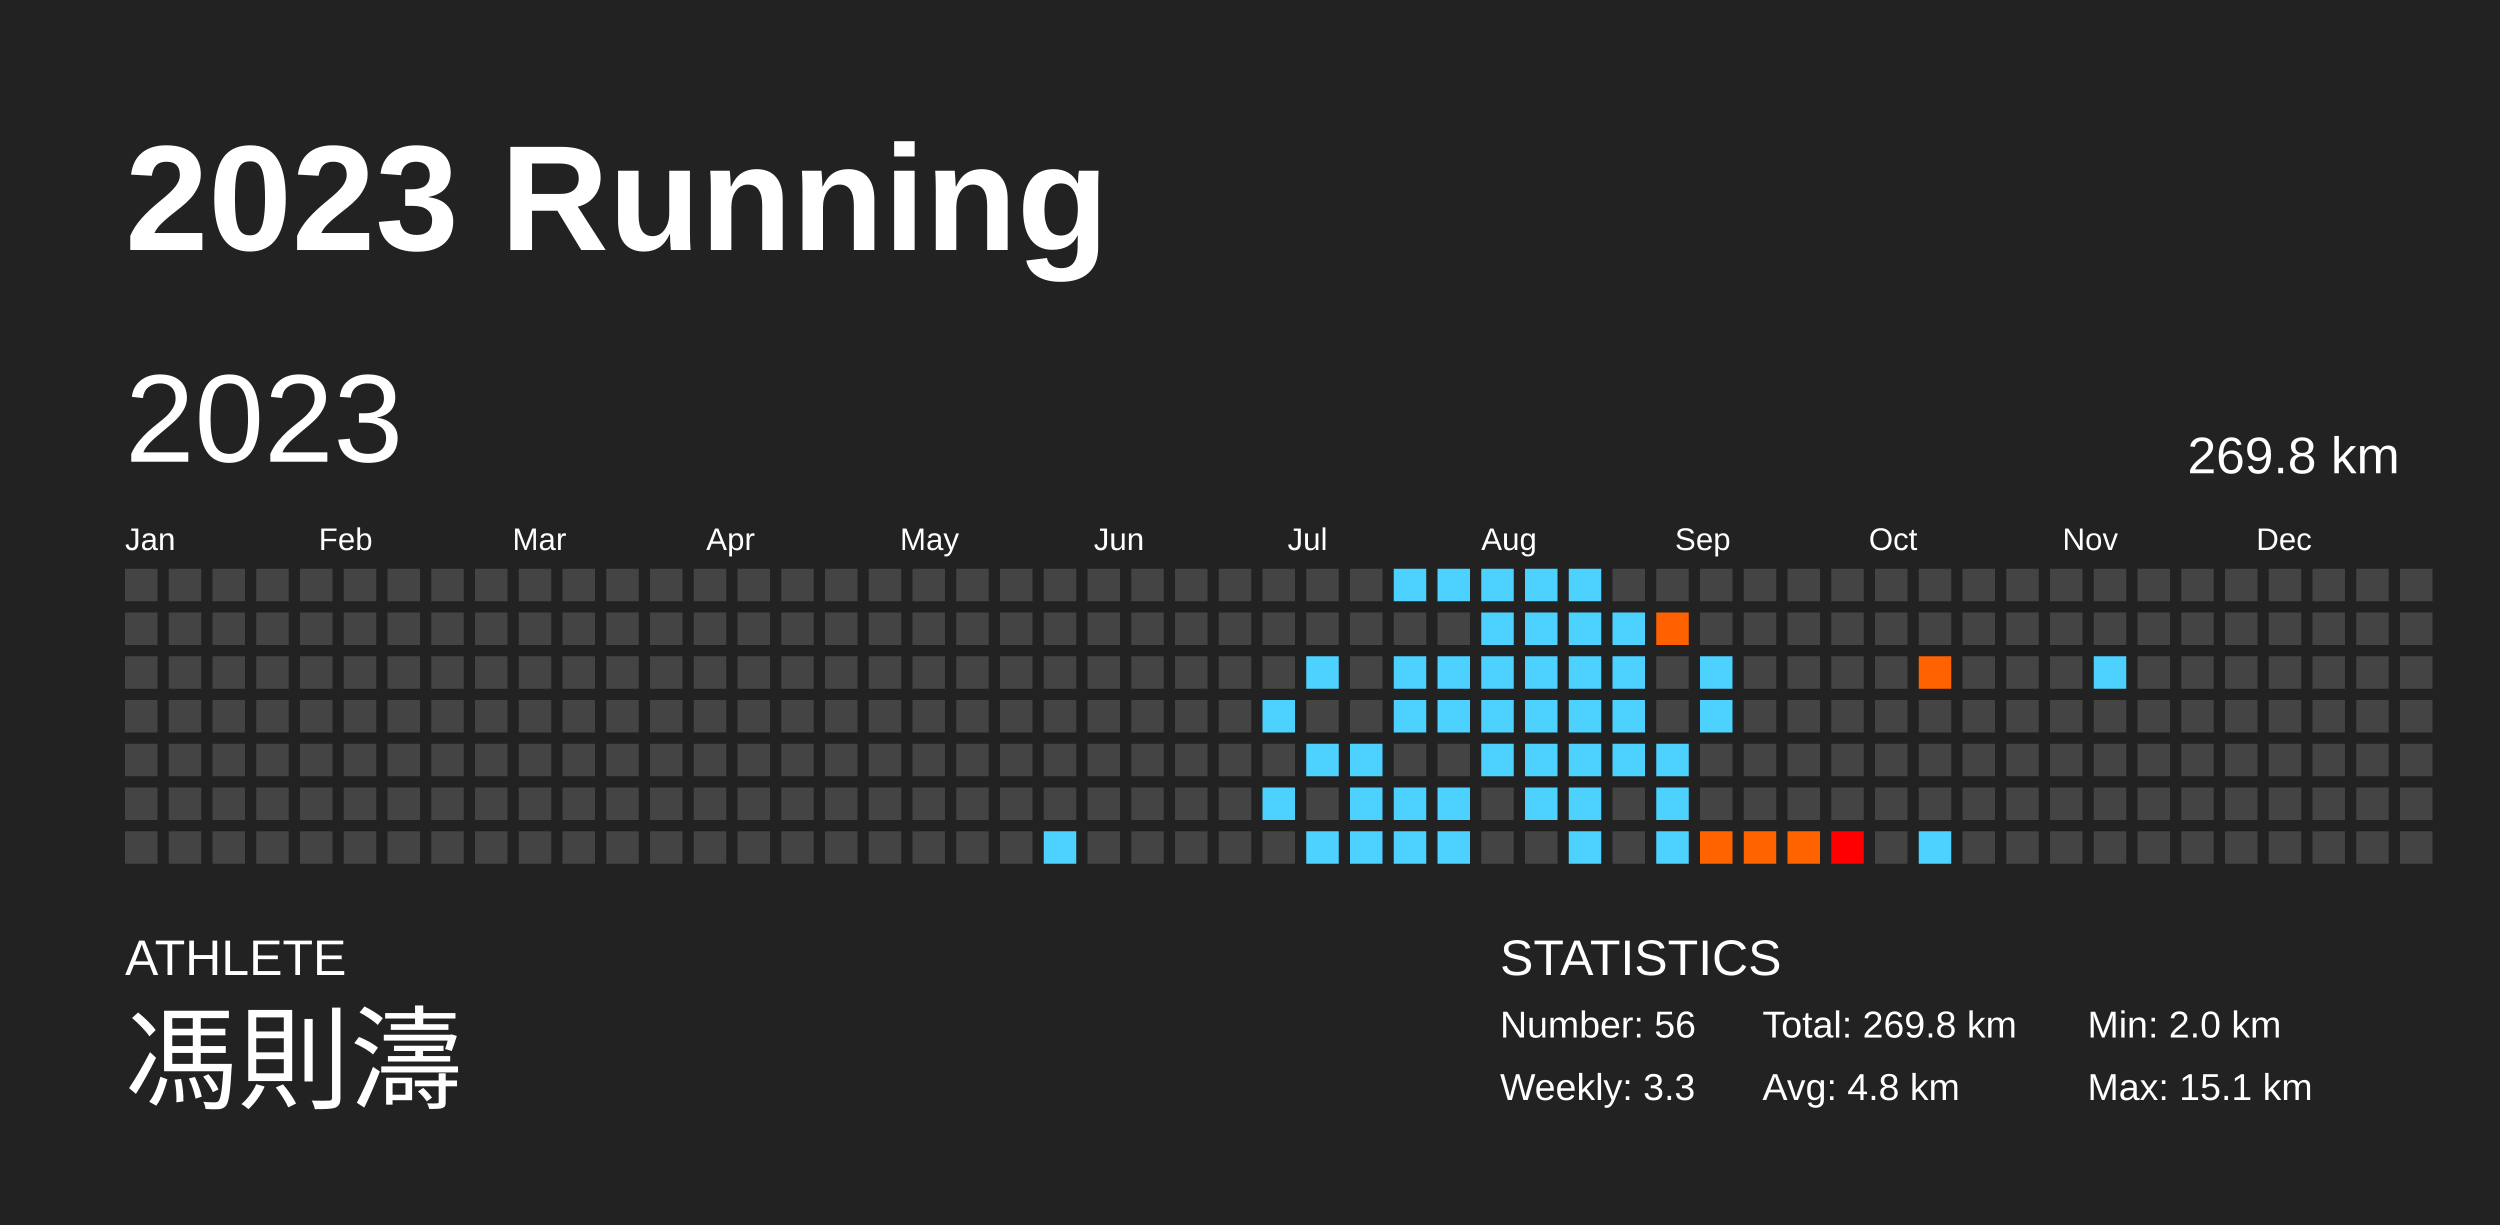
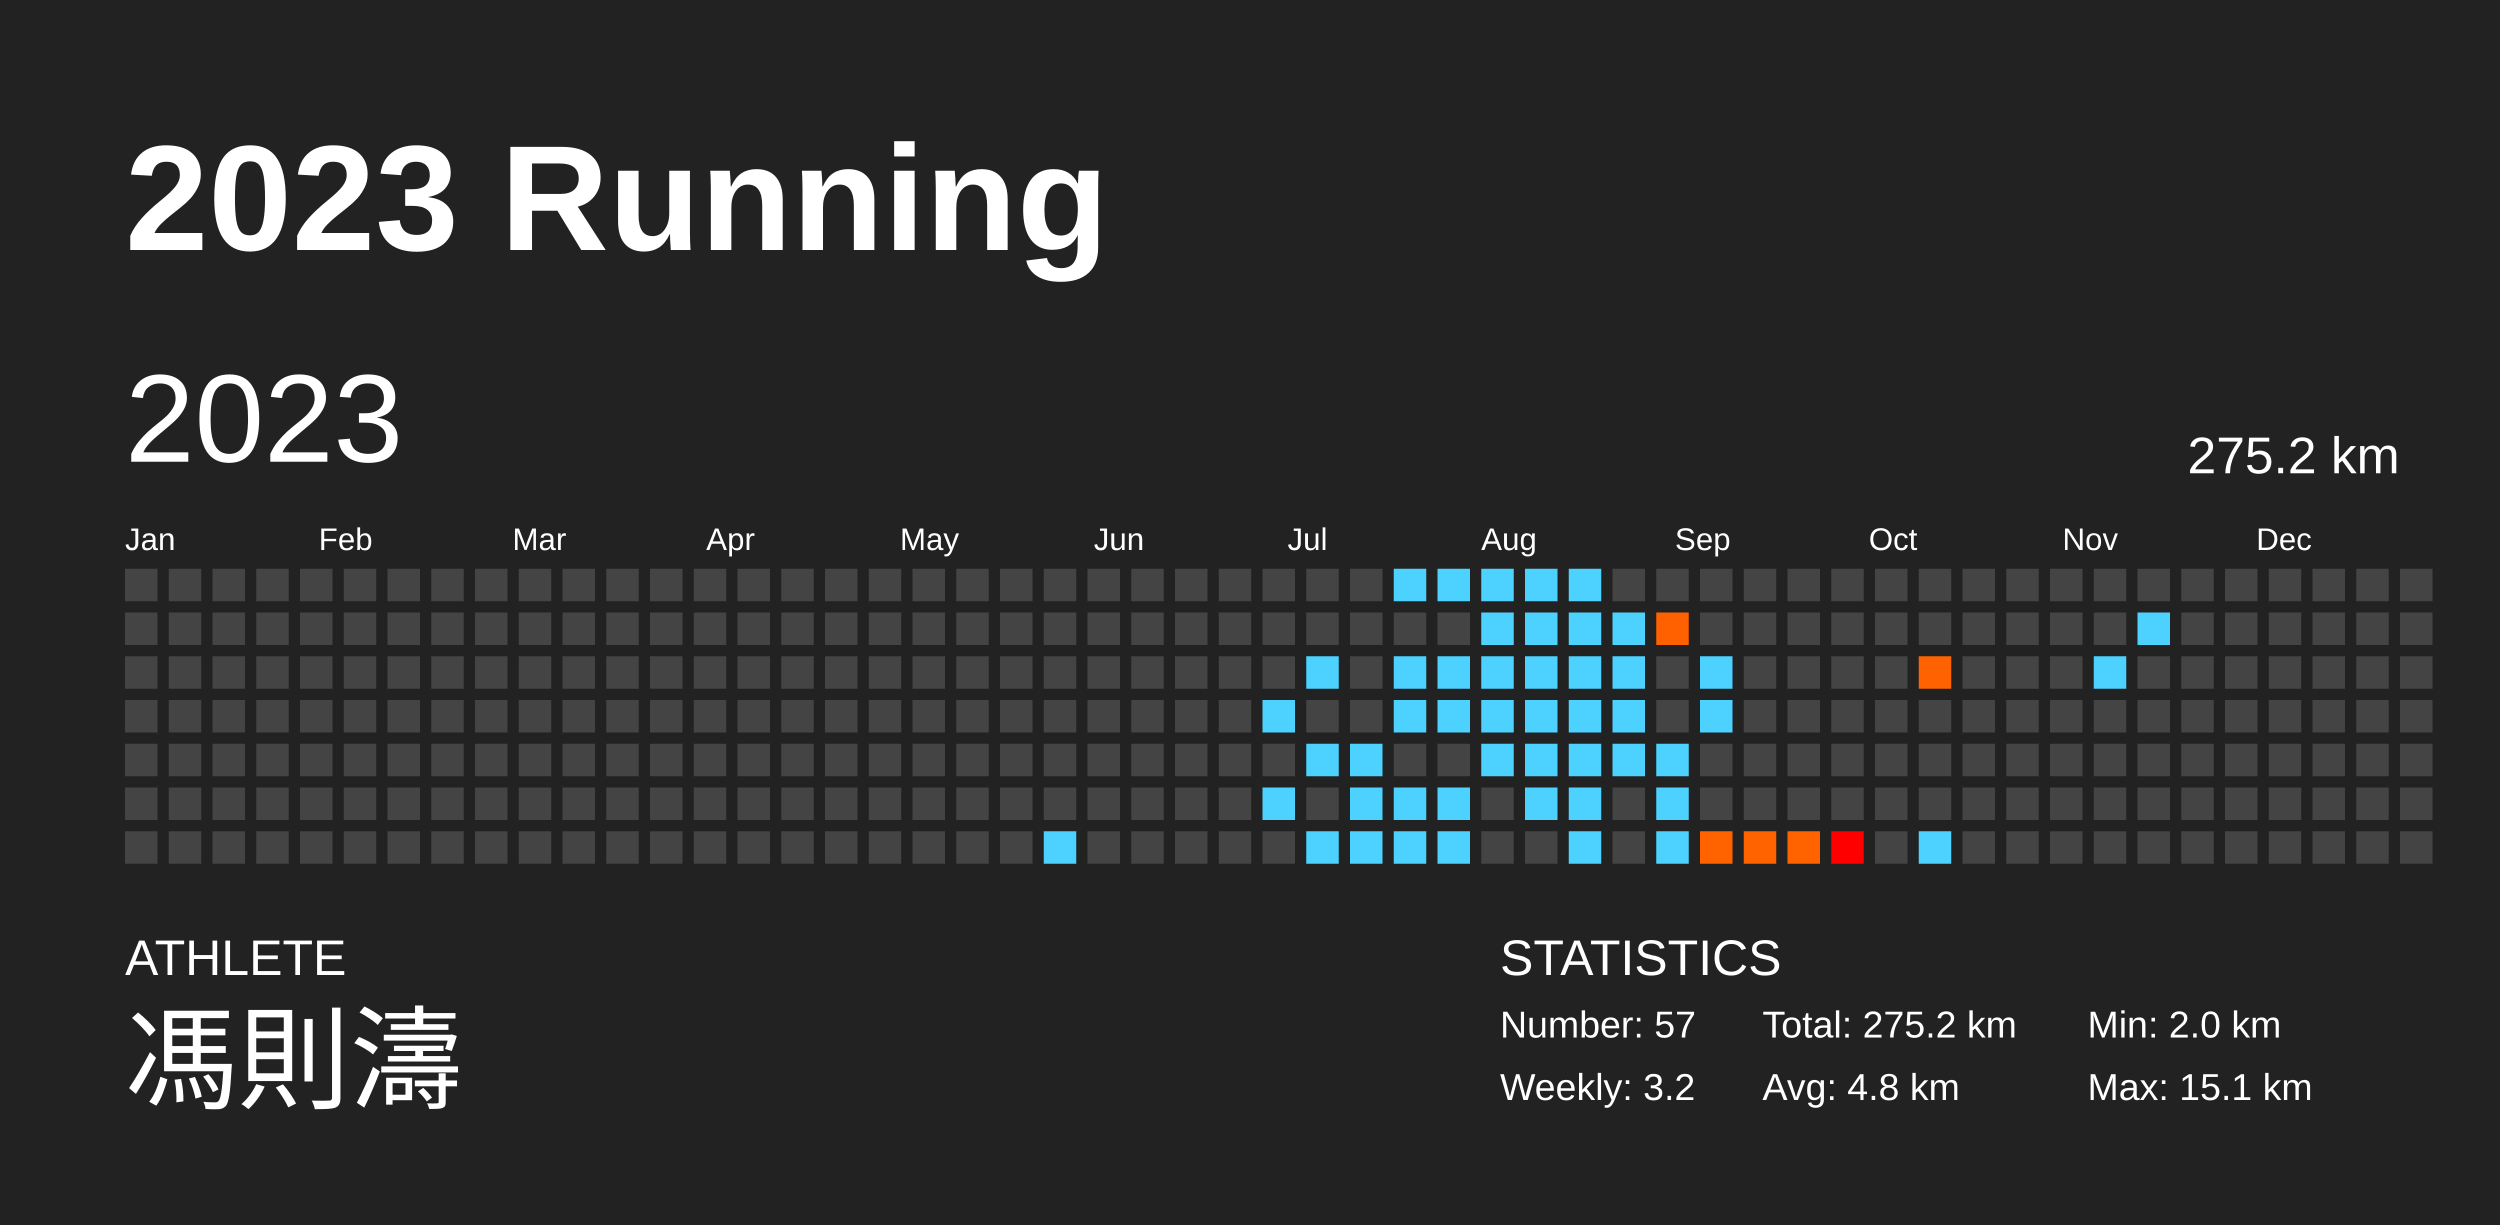
<svg xmlns="http://www.w3.org/2000/svg" baseProfile="full" height="98mm" version="1.1" viewBox="0,0,200,98" width="200mm">
  <defs />
  <rect fill="#222222" height="98" width="200" x="0" y="0" />
  <text fill="#FFFFFF" style="font-size:12px; font-family:Arial; font-weight:bold;" x="10" y="20">2023 Running</text>
  <text fill="#FFFFFF" style="font-size:4px; font-family:Arial" x="10" y="78">ATHLETE</text>
  <text fill="#FFFFFF" style="font-size:9px; font-family:Arial" x="10" y="88">馮則濤</text>
  <text fill="#FFFFFF" style="font-size:4px; font-family:Arial" x="120" y="78">STATISTICS</text>
-   <text fill="#FFFFFF" style="font-size:3px; font-family:Arial" x="120" y="83">Number: 56</text>
-   <text fill="#FFFFFF" style="font-size:3px; font-family:Arial" x="120" y="88">Weekly: 3.3</text>
-   <text fill="#FFFFFF" style="font-size:3px; font-family:Arial" x="141" y="83">Total: 269.8 km</text>
+   <text fill="#FFFFFF" style="font-size:3px; font-family:Arial" x="120" y="83">Number: 57</text>
+   <text fill="#FFFFFF" style="font-size:3px; font-family:Arial" x="120" y="88">Weekly: 3.2</text>
+   <text fill="#FFFFFF" style="font-size:3px; font-family:Arial" x="141" y="83">Total: 275.2 km</text>
  <text fill="#FFFFFF" style="font-size:3px; font-family:Arial" x="141" y="88">Avg: 4.8 km</text>
  <text fill="#FFFFFF" style="font-size:3px; font-family:Arial" x="167" y="83">Min: 2.0 km</text>
  <text fill="#FFFFFF" style="font-size:3px; font-family:Arial" x="167" y="88">Max: 15.1 km</text>
  <text dominant-baseline="hanging" fill="#FFFFFF" style="font-size:10.0px; font-family:Arial;" x="10" y="30">2023</text>
-   <text dominant-baseline="hanging" fill="#FFFFFF" style="font-size:4.125px; font-family:Arial;" x="175" y="35">269.8 km</text>
+   <text dominant-baseline="hanging" fill="#FFFFFF" style="font-size:4.125px; font-family:Arial;" x="175" y="35">275.2 km</text>
  <text fill="#FFFFFF" style="font-size:2.5px; font-family:Arial" x="10.0" y="44">Jan</text>
  <text fill="#FFFFFF" style="font-size:2.5px; font-family:Arial" x="25.5" y="44">Feb</text>
  <text fill="#FFFFFF" style="font-size:2.5px; font-family:Arial" x="41.0" y="44">Mar</text>
  <text fill="#FFFFFF" style="font-size:2.5px; font-family:Arial" x="56.5" y="44">Apr</text>
  <text fill="#FFFFFF" style="font-size:2.5px; font-family:Arial" x="72.0" y="44">May</text>
  <text fill="#FFFFFF" style="font-size:2.5px; font-family:Arial" x="87.5" y="44">Jun</text>
  <text fill="#FFFFFF" style="font-size:2.5px; font-family:Arial" x="103.0" y="44">Jul</text>
  <text fill="#FFFFFF" style="font-size:2.5px; font-family:Arial" x="118.5" y="44">Aug</text>
  <text fill="#FFFFFF" style="font-size:2.5px; font-family:Arial" x="134.0" y="44">Sep</text>
  <text fill="#FFFFFF" style="font-size:2.5px; font-family:Arial" x="149.5" y="44">Oct</text>
  <text fill="#FFFFFF" style="font-size:2.5px; font-family:Arial" x="165.0" y="44">Nov</text>
  <text fill="#FFFFFF" style="font-size:2.5px; font-family:Arial" x="180.5" y="44">Dec</text>
  <rect fill="#444444" height="2.6" width="2.6" x="10.0" y="45.5" />
  <rect fill="#444444" height="2.6" width="2.6" x="10.0" y="49.0" />
  <rect fill="#444444" height="2.6" width="2.6" x="10.0" y="52.5" />
  <rect fill="#444444" height="2.6" width="2.6" x="10.0" y="56.0" />
  <rect fill="#444444" height="2.6" width="2.6" x="10.0" y="59.5" />
  <rect fill="#444444" height="2.6" width="2.6" x="10.0" y="63.0" />
  <rect fill="#444444" height="2.6" width="2.6" x="10.0" y="66.5" />
  <rect fill="#444444" height="2.6" width="2.6" x="13.5" y="45.5" />
  <rect fill="#444444" height="2.6" width="2.6" x="13.5" y="49.0" />
  <rect fill="#444444" height="2.6" width="2.6" x="13.5" y="52.5" />
  <rect fill="#444444" height="2.6" width="2.6" x="13.5" y="56.0" />
  <rect fill="#444444" height="2.6" width="2.6" x="13.5" y="59.5" />
  <rect fill="#444444" height="2.6" width="2.6" x="13.5" y="63.0" />
  <rect fill="#444444" height="2.6" width="2.6" x="13.5" y="66.5" />
  <rect fill="#444444" height="2.6" width="2.6" x="17.0" y="45.5" />
  <rect fill="#444444" height="2.6" width="2.6" x="17.0" y="49.0" />
  <rect fill="#444444" height="2.6" width="2.6" x="17.0" y="52.5" />
  <rect fill="#444444" height="2.6" width="2.6" x="17.0" y="56.0" />
  <rect fill="#444444" height="2.6" width="2.6" x="17.0" y="59.5" />
  <rect fill="#444444" height="2.6" width="2.6" x="17.0" y="63.0" />
  <rect fill="#444444" height="2.6" width="2.6" x="17.0" y="66.5" />
  <rect fill="#444444" height="2.6" width="2.6" x="20.5" y="45.5" />
  <rect fill="#444444" height="2.6" width="2.6" x="20.5" y="49.0" />
  <rect fill="#444444" height="2.6" width="2.6" x="20.5" y="52.5" />
  <rect fill="#444444" height="2.6" width="2.6" x="20.5" y="56.0" />
  <rect fill="#444444" height="2.6" width="2.6" x="20.5" y="59.5" />
  <rect fill="#444444" height="2.6" width="2.6" x="20.5" y="63.0" />
  <rect fill="#444444" height="2.6" width="2.6" x="20.5" y="66.5" />
  <rect fill="#444444" height="2.6" width="2.6" x="24.0" y="45.5" />
  <rect fill="#444444" height="2.6" width="2.6" x="24.0" y="49.0" />
  <rect fill="#444444" height="2.6" width="2.6" x="24.0" y="52.5" />
  <rect fill="#444444" height="2.6" width="2.6" x="24.0" y="56.0" />
  <rect fill="#444444" height="2.6" width="2.6" x="24.0" y="59.5" />
  <rect fill="#444444" height="2.6" width="2.6" x="24.0" y="63.0" />
  <rect fill="#444444" height="2.6" width="2.6" x="24.0" y="66.5" />
  <rect fill="#444444" height="2.6" width="2.6" x="27.5" y="45.5" />
  <rect fill="#444444" height="2.6" width="2.6" x="27.5" y="49.0" />
  <rect fill="#444444" height="2.6" width="2.6" x="27.5" y="52.5" />
  <rect fill="#444444" height="2.6" width="2.6" x="27.5" y="56.0" />
  <rect fill="#444444" height="2.6" width="2.6" x="27.5" y="59.5" />
  <rect fill="#444444" height="2.6" width="2.6" x="27.5" y="63.0" />
  <rect fill="#444444" height="2.6" width="2.6" x="27.5" y="66.5" />
  <rect fill="#444444" height="2.6" width="2.6" x="31.0" y="45.5" />
  <rect fill="#444444" height="2.6" width="2.6" x="31.0" y="49.0" />
  <rect fill="#444444" height="2.6" width="2.6" x="31.0" y="52.5" />
  <rect fill="#444444" height="2.6" width="2.6" x="31.0" y="56.0" />
  <rect fill="#444444" height="2.6" width="2.6" x="31.0" y="59.5" />
  <rect fill="#444444" height="2.6" width="2.6" x="31.0" y="63.0" />
  <rect fill="#444444" height="2.6" width="2.6" x="31.0" y="66.5" />
  <rect fill="#444444" height="2.6" width="2.6" x="34.5" y="45.5" />
  <rect fill="#444444" height="2.6" width="2.6" x="34.5" y="49.0" />
  <rect fill="#444444" height="2.6" width="2.6" x="34.5" y="52.5" />
  <rect fill="#444444" height="2.6" width="2.6" x="34.5" y="56.0" />
  <rect fill="#444444" height="2.6" width="2.6" x="34.5" y="59.5" />
  <rect fill="#444444" height="2.6" width="2.6" x="34.5" y="63.0" />
  <rect fill="#444444" height="2.6" width="2.6" x="34.5" y="66.5" />
  <rect fill="#444444" height="2.6" width="2.6" x="38.0" y="45.5" />
  <rect fill="#444444" height="2.6" width="2.6" x="38.0" y="49.0" />
  <rect fill="#444444" height="2.6" width="2.6" x="38.0" y="52.5" />
  <rect fill="#444444" height="2.6" width="2.6" x="38.0" y="56.0" />
  <rect fill="#444444" height="2.6" width="2.6" x="38.0" y="59.5" />
  <rect fill="#444444" height="2.6" width="2.6" x="38.0" y="63.0" />
  <rect fill="#444444" height="2.6" width="2.6" x="38.0" y="66.5" />
  <rect fill="#444444" height="2.6" width="2.6" x="41.5" y="45.5" />
  <rect fill="#444444" height="2.6" width="2.6" x="41.5" y="49.0" />
  <rect fill="#444444" height="2.6" width="2.6" x="41.5" y="52.5" />
  <rect fill="#444444" height="2.6" width="2.6" x="41.5" y="56.0" />
  <rect fill="#444444" height="2.6" width="2.6" x="41.5" y="59.5" />
  <rect fill="#444444" height="2.6" width="2.6" x="41.5" y="63.0" />
  <rect fill="#444444" height="2.6" width="2.6" x="41.5" y="66.5" />
  <rect fill="#444444" height="2.6" width="2.6" x="45.0" y="45.5" />
  <rect fill="#444444" height="2.6" width="2.6" x="45.0" y="49.0" />
  <rect fill="#444444" height="2.6" width="2.6" x="45.0" y="52.5" />
  <rect fill="#444444" height="2.6" width="2.6" x="45.0" y="56.0" />
  <rect fill="#444444" height="2.6" width="2.6" x="45.0" y="59.5" />
  <rect fill="#444444" height="2.6" width="2.6" x="45.0" y="63.0" />
  <rect fill="#444444" height="2.6" width="2.6" x="45.0" y="66.5" />
  <rect fill="#444444" height="2.6" width="2.6" x="48.5" y="45.5" />
  <rect fill="#444444" height="2.6" width="2.6" x="48.5" y="49.0" />
  <rect fill="#444444" height="2.6" width="2.6" x="48.5" y="52.5" />
  <rect fill="#444444" height="2.6" width="2.6" x="48.5" y="56.0" />
  <rect fill="#444444" height="2.6" width="2.6" x="48.5" y="59.5" />
  <rect fill="#444444" height="2.6" width="2.6" x="48.5" y="63.0" />
  <rect fill="#444444" height="2.6" width="2.6" x="48.5" y="66.5" />
  <rect fill="#444444" height="2.6" width="2.6" x="52.0" y="45.5" />
  <rect fill="#444444" height="2.6" width="2.6" x="52.0" y="49.0" />
  <rect fill="#444444" height="2.6" width="2.6" x="52.0" y="52.5" />
  <rect fill="#444444" height="2.6" width="2.6" x="52.0" y="56.0" />
  <rect fill="#444444" height="2.6" width="2.6" x="52.0" y="59.5" />
  <rect fill="#444444" height="2.6" width="2.6" x="52.0" y="63.0" />
  <rect fill="#444444" height="2.6" width="2.6" x="52.0" y="66.5" />
  <rect fill="#444444" height="2.6" width="2.6" x="55.5" y="45.5" />
  <rect fill="#444444" height="2.6" width="2.6" x="55.5" y="49.0" />
  <rect fill="#444444" height="2.6" width="2.6" x="55.5" y="52.5" />
  <rect fill="#444444" height="2.6" width="2.6" x="55.5" y="56.0" />
  <rect fill="#444444" height="2.6" width="2.6" x="55.5" y="59.5" />
  <rect fill="#444444" height="2.6" width="2.6" x="55.5" y="63.0" />
  <rect fill="#444444" height="2.6" width="2.6" x="55.5" y="66.5" />
  <rect fill="#444444" height="2.6" width="2.6" x="59.0" y="45.5" />
  <rect fill="#444444" height="2.6" width="2.6" x="59.0" y="49.0" />
  <rect fill="#444444" height="2.6" width="2.6" x="59.0" y="52.5" />
  <rect fill="#444444" height="2.6" width="2.6" x="59.0" y="56.0" />
  <rect fill="#444444" height="2.6" width="2.6" x="59.0" y="59.5" />
  <rect fill="#444444" height="2.6" width="2.6" x="59.0" y="63.0" />
  <rect fill="#444444" height="2.6" width="2.6" x="59.0" y="66.5" />
  <rect fill="#444444" height="2.6" width="2.6" x="62.5" y="45.5" />
  <rect fill="#444444" height="2.6" width="2.6" x="62.5" y="49.0" />
  <rect fill="#444444" height="2.6" width="2.6" x="62.5" y="52.5" />
  <rect fill="#444444" height="2.6" width="2.6" x="62.5" y="56.0" />
  <rect fill="#444444" height="2.6" width="2.6" x="62.5" y="59.5" />
  <rect fill="#444444" height="2.6" width="2.6" x="62.5" y="63.0" />
  <rect fill="#444444" height="2.6" width="2.6" x="62.5" y="66.5" />
  <rect fill="#444444" height="2.6" width="2.6" x="66.0" y="45.5" />
  <rect fill="#444444" height="2.6" width="2.6" x="66.0" y="49.0" />
  <rect fill="#444444" height="2.6" width="2.6" x="66.0" y="52.5" />
  <rect fill="#444444" height="2.6" width="2.6" x="66.0" y="56.0" />
  <rect fill="#444444" height="2.6" width="2.6" x="66.0" y="59.5" />
  <rect fill="#444444" height="2.6" width="2.6" x="66.0" y="63.0" />
  <rect fill="#444444" height="2.6" width="2.6" x="66.0" y="66.5" />
  <rect fill="#444444" height="2.6" width="2.6" x="69.5" y="45.5" />
  <rect fill="#444444" height="2.6" width="2.6" x="69.5" y="49.0" />
  <rect fill="#444444" height="2.6" width="2.6" x="69.5" y="52.5" />
  <rect fill="#444444" height="2.6" width="2.6" x="69.5" y="56.0" />
  <rect fill="#444444" height="2.6" width="2.6" x="69.5" y="59.5" />
  <rect fill="#444444" height="2.6" width="2.6" x="69.5" y="63.0" />
  <rect fill="#444444" height="2.6" width="2.6" x="69.5" y="66.5" />
  <rect fill="#444444" height="2.6" width="2.6" x="73.0" y="45.5" />
  <rect fill="#444444" height="2.6" width="2.6" x="73.0" y="49.0" />
  <rect fill="#444444" height="2.6" width="2.6" x="73.0" y="52.5" />
  <rect fill="#444444" height="2.6" width="2.6" x="73.0" y="56.0" />
  <rect fill="#444444" height="2.6" width="2.6" x="73.0" y="59.5" />
  <rect fill="#444444" height="2.6" width="2.6" x="73.0" y="63.0" />
  <rect fill="#444444" height="2.6" width="2.6" x="73.0" y="66.5" />
  <rect fill="#444444" height="2.6" width="2.6" x="76.5" y="45.5" />
  <rect fill="#444444" height="2.6" width="2.6" x="76.5" y="49.0" />
  <rect fill="#444444" height="2.6" width="2.6" x="76.5" y="52.5" />
  <rect fill="#444444" height="2.6" width="2.6" x="76.5" y="56.0" />
  <rect fill="#444444" height="2.6" width="2.6" x="76.5" y="59.5" />
  <rect fill="#444444" height="2.6" width="2.6" x="76.5" y="63.0" />
  <rect fill="#444444" height="2.6" width="2.6" x="76.5" y="66.5" />
  <rect fill="#444444" height="2.6" width="2.6" x="80.0" y="45.5" />
  <rect fill="#444444" height="2.6" width="2.6" x="80.0" y="49.0" />
  <rect fill="#444444" height="2.6" width="2.6" x="80.0" y="52.5" />
  <rect fill="#444444" height="2.6" width="2.6" x="80.0" y="56.0" />
  <rect fill="#444444" height="2.6" width="2.6" x="80.0" y="59.5" />
  <rect fill="#444444" height="2.6" width="2.6" x="80.0" y="63.0" />
  <rect fill="#444444" height="2.6" width="2.6" x="80.0" y="66.5" />
  <rect fill="#444444" height="2.6" width="2.6" x="83.5" y="45.5" />
  <rect fill="#444444" height="2.6" width="2.6" x="83.5" y="49.0" />
  <rect fill="#444444" height="2.6" width="2.6" x="83.5" y="52.5" />
  <rect fill="#444444" height="2.6" width="2.6" x="83.5" y="56.0" />
  <rect fill="#444444" height="2.6" width="2.6" x="83.5" y="59.5" />
  <rect fill="#444444" height="2.6" width="2.6" x="83.5" y="63.0" />
  <rect fill="#4dd2ff" height="2.6" width="2.6" x="83.5" y="66.5" />
  <rect fill="#444444" height="2.6" width="2.6" x="87.0" y="45.5" />
  <rect fill="#444444" height="2.6" width="2.6" x="87.0" y="49.0" />
  <rect fill="#444444" height="2.6" width="2.6" x="87.0" y="52.5" />
  <rect fill="#444444" height="2.6" width="2.6" x="87.0" y="56.0" />
  <rect fill="#444444" height="2.6" width="2.6" x="87.0" y="59.5" />
  <rect fill="#444444" height="2.6" width="2.6" x="87.0" y="63.0" />
  <rect fill="#444444" height="2.6" width="2.6" x="87.0" y="66.5" />
  <rect fill="#444444" height="2.6" width="2.6" x="90.5" y="45.5" />
  <rect fill="#444444" height="2.6" width="2.6" x="90.5" y="49.0" />
  <rect fill="#444444" height="2.6" width="2.6" x="90.5" y="52.5" />
  <rect fill="#444444" height="2.6" width="2.6" x="90.5" y="56.0" />
  <rect fill="#444444" height="2.6" width="2.6" x="90.5" y="59.5" />
  <rect fill="#444444" height="2.6" width="2.6" x="90.5" y="63.0" />
  <rect fill="#444444" height="2.6" width="2.6" x="90.5" y="66.5" />
  <rect fill="#444444" height="2.6" width="2.6" x="94.0" y="45.5" />
  <rect fill="#444444" height="2.6" width="2.6" x="94.0" y="49.0" />
  <rect fill="#444444" height="2.6" width="2.6" x="94.0" y="52.5" />
  <rect fill="#444444" height="2.6" width="2.6" x="94.0" y="56.0" />
  <rect fill="#444444" height="2.6" width="2.6" x="94.0" y="59.5" />
  <rect fill="#444444" height="2.6" width="2.6" x="94.0" y="63.0" />
  <rect fill="#444444" height="2.6" width="2.6" x="94.0" y="66.5" />
  <rect fill="#444444" height="2.6" width="2.6" x="97.5" y="45.5" />
  <rect fill="#444444" height="2.6" width="2.6" x="97.5" y="49.0" />
  <rect fill="#444444" height="2.6" width="2.6" x="97.5" y="52.5" />
  <rect fill="#444444" height="2.6" width="2.6" x="97.5" y="56.0" />
  <rect fill="#444444" height="2.6" width="2.6" x="97.5" y="59.5" />
  <rect fill="#444444" height="2.6" width="2.6" x="97.5" y="63.0" />
  <rect fill="#444444" height="2.6" width="2.6" x="97.5" y="66.5" />
  <rect fill="#444444" height="2.6" width="2.6" x="101.0" y="45.5" />
  <rect fill="#444444" height="2.6" width="2.6" x="101.0" y="49.0" />
  <rect fill="#444444" height="2.6" width="2.6" x="101.0" y="52.5" />
  <rect fill="#4dd2ff" height="2.6" width="2.6" x="101.0" y="56.0" />
  <rect fill="#444444" height="2.6" width="2.6" x="101.0" y="59.5" />
  <rect fill="#4dd2ff" height="2.6" width="2.6" x="101.0" y="63.0" />
  <rect fill="#444444" height="2.6" width="2.6" x="101.0" y="66.5" />
  <rect fill="#444444" height="2.6" width="2.6" x="104.5" y="45.5" />
  <rect fill="#444444" height="2.6" width="2.6" x="104.5" y="49.0" />
  <rect fill="#4dd2ff" height="2.6" width="2.6" x="104.5" y="52.5" />
  <rect fill="#444444" height="2.6" width="2.6" x="104.5" y="56.0" />
  <rect fill="#4dd2ff" height="2.6" width="2.6" x="104.5" y="59.5" />
  <rect fill="#444444" height="2.6" width="2.6" x="104.5" y="63.0" />
  <rect fill="#4dd2ff" height="2.6" width="2.6" x="104.5" y="66.5" />
  <rect fill="#444444" height="2.6" width="2.6" x="108.0" y="45.5" />
  <rect fill="#444444" height="2.6" width="2.6" x="108.0" y="49.0" />
  <rect fill="#444444" height="2.6" width="2.6" x="108.0" y="52.5" />
  <rect fill="#444444" height="2.6" width="2.6" x="108.0" y="56.0" />
  <rect fill="#4dd2ff" height="2.6" width="2.6" x="108.0" y="59.5" />
  <rect fill="#4dd2ff" height="2.6" width="2.6" x="108.0" y="63.0" />
  <rect fill="#4dd2ff" height="2.6" width="2.6" x="108.0" y="66.5" />
  <rect fill="#4dd2ff" height="2.6" width="2.6" x="111.5" y="45.5" />
  <rect fill="#444444" height="2.6" width="2.6" x="111.5" y="49.0" />
  <rect fill="#4dd2ff" height="2.6" width="2.6" x="111.5" y="52.5" />
  <rect fill="#4dd2ff" height="2.6" width="2.6" x="111.5" y="56.0" />
  <rect fill="#444444" height="2.6" width="2.6" x="111.5" y="59.5" />
  <rect fill="#4dd2ff" height="2.6" width="2.6" x="111.5" y="63.0" />
  <rect fill="#4dd2ff" height="2.6" width="2.6" x="111.5" y="66.5" />
  <rect fill="#4dd2ff" height="2.6" width="2.6" x="115.0" y="45.5" />
  <rect fill="#444444" height="2.6" width="2.6" x="115.0" y="49.0" />
  <rect fill="#4dd2ff" height="2.6" width="2.6" x="115.0" y="52.5" />
  <rect fill="#4dd2ff" height="2.6" width="2.6" x="115.0" y="56.0" />
  <rect fill="#444444" height="2.6" width="2.6" x="115.0" y="59.5" />
  <rect fill="#4dd2ff" height="2.6" width="2.6" x="115.0" y="63.0" />
  <rect fill="#4dd2ff" height="2.6" width="2.6" x="115.0" y="66.5" />
  <rect fill="#4dd2ff" height="2.6" width="2.6" x="118.5" y="45.5" />
  <rect fill="#4dd2ff" height="2.6" width="2.6" x="118.5" y="49.0" />
  <rect fill="#4dd2ff" height="2.6" width="2.6" x="118.5" y="52.5" />
  <rect fill="#4dd2ff" height="2.6" width="2.6" x="118.5" y="56.0" />
  <rect fill="#4dd2ff" height="2.6" width="2.6" x="118.5" y="59.5" />
  <rect fill="#444444" height="2.6" width="2.6" x="118.5" y="63.0" />
  <rect fill="#444444" height="2.6" width="2.6" x="118.5" y="66.5" />
  <rect fill="#4dd2ff" height="2.6" width="2.6" x="122.0" y="45.5" />
  <rect fill="#4dd2ff" height="2.6" width="2.6" x="122.0" y="49.0" />
  <rect fill="#4dd2ff" height="2.6" width="2.6" x="122.0" y="52.5" />
  <rect fill="#4dd2ff" height="2.6" width="2.6" x="122.0" y="56.0" />
  <rect fill="#4dd2ff" height="2.6" width="2.6" x="122.0" y="59.5" />
  <rect fill="#4dd2ff" height="2.6" width="2.6" x="122.0" y="63.0" />
  <rect fill="#444444" height="2.6" width="2.6" x="122.0" y="66.5" />
  <rect fill="#4dd2ff" height="2.6" width="2.6" x="125.5" y="45.5" />
  <rect fill="#4dd2ff" height="2.6" width="2.6" x="125.5" y="49.0" />
  <rect fill="#4dd2ff" height="2.6" width="2.6" x="125.5" y="52.5" />
  <rect fill="#4dd2ff" height="2.6" width="2.6" x="125.5" y="56.0" />
  <rect fill="#4dd2ff" height="2.6" width="2.6" x="125.5" y="59.5" />
  <rect fill="#4dd2ff" height="2.6" width="2.6" x="125.5" y="63.0" />
  <rect fill="#4dd2ff" height="2.6" width="2.6" x="125.5" y="66.5" />
  <rect fill="#444444" height="2.6" width="2.6" x="129.0" y="45.5" />
  <rect fill="#4dd2ff" height="2.6" width="2.6" x="129.0" y="49.0" />
  <rect fill="#4dd2ff" height="2.6" width="2.6" x="129.0" y="52.5" />
  <rect fill="#4dd2ff" height="2.6" width="2.6" x="129.0" y="56.0" />
  <rect fill="#4dd2ff" height="2.6" width="2.6" x="129.0" y="59.5" />
  <rect fill="#444444" height="2.6" width="2.6" x="129.0" y="63.0" />
  <rect fill="#444444" height="2.6" width="2.6" x="129.0" y="66.5" />
  <rect fill="#444444" height="2.6" width="2.6" x="132.5" y="45.5" />
  <rect fill="#ff6100" height="2.6" width="2.6" x="132.5" y="49.0" />
  <rect fill="#444444" height="2.6" width="2.6" x="132.5" y="52.5" />
  <rect fill="#444444" height="2.6" width="2.6" x="132.5" y="56.0" />
  <rect fill="#4dd2ff" height="2.6" width="2.6" x="132.5" y="59.5" />
  <rect fill="#4dd2ff" height="2.6" width="2.6" x="132.5" y="63.0" />
  <rect fill="#4dd2ff" height="2.6" width="2.6" x="132.5" y="66.5" />
  <rect fill="#444444" height="2.6" width="2.6" x="136.0" y="45.5" />
  <rect fill="#444444" height="2.6" width="2.6" x="136.0" y="49.0" />
  <rect fill="#4dd2ff" height="2.6" width="2.6" x="136.0" y="52.5" />
  <rect fill="#4dd2ff" height="2.6" width="2.6" x="136.0" y="56.0" />
  <rect fill="#444444" height="2.6" width="2.6" x="136.0" y="59.5" />
  <rect fill="#444444" height="2.6" width="2.6" x="136.0" y="63.0" />
  <rect fill="#ff6300" height="2.6" width="2.6" x="136.0" y="66.5" />
  <rect fill="#444444" height="2.6" width="2.6" x="139.5" y="45.5" />
  <rect fill="#444444" height="2.6" width="2.6" x="139.5" y="49.0" />
  <rect fill="#444444" height="2.6" width="2.6" x="139.5" y="52.5" />
  <rect fill="#444444" height="2.6" width="2.6" x="139.5" y="56.0" />
  <rect fill="#444444" height="2.6" width="2.6" x="139.5" y="59.5" />
  <rect fill="#444444" height="2.6" width="2.6" x="139.5" y="63.0" />
  <rect fill="#ff6300" height="2.6" width="2.6" x="139.5" y="66.5" />
  <rect fill="#444444" height="2.6" width="2.6" x="143.0" y="45.5" />
  <rect fill="#444444" height="2.6" width="2.6" x="143.0" y="49.0" />
  <rect fill="#444444" height="2.6" width="2.6" x="143.0" y="52.5" />
  <rect fill="#444444" height="2.6" width="2.6" x="143.0" y="56.0" />
  <rect fill="#444444" height="2.6" width="2.6" x="143.0" y="59.5" />
  <rect fill="#444444" height="2.6" width="2.6" x="143.0" y="63.0" />
  <rect fill="#ff6300" height="2.6" width="2.6" x="143.0" y="66.5" />
  <rect fill="#444444" height="2.6" width="2.6" x="146.5" y="45.5" />
  <rect fill="#444444" height="2.6" width="2.6" x="146.5" y="49.0" />
  <rect fill="#444444" height="2.6" width="2.6" x="146.5" y="52.5" />
  <rect fill="#444444" height="2.6" width="2.6" x="146.5" y="56.0" />
  <rect fill="#444444" height="2.6" width="2.6" x="146.5" y="59.5" />
  <rect fill="#444444" height="2.6" width="2.6" x="146.5" y="63.0" />
  <rect fill="#ff0000" height="2.6" width="2.6" x="146.5" y="66.5" />
  <rect fill="#444444" height="2.6" width="2.6" x="150.0" y="45.5" />
  <rect fill="#444444" height="2.6" width="2.6" x="150.0" y="49.0" />
  <rect fill="#444444" height="2.6" width="2.6" x="150.0" y="52.5" />
  <rect fill="#444444" height="2.6" width="2.6" x="150.0" y="56.0" />
  <rect fill="#444444" height="2.6" width="2.6" x="150.0" y="59.5" />
  <rect fill="#444444" height="2.6" width="2.6" x="150.0" y="63.0" />
  <rect fill="#444444" height="2.6" width="2.6" x="150.0" y="66.5" />
  <rect fill="#444444" height="2.6" width="2.6" x="153.5" y="45.5" />
  <rect fill="#444444" height="2.6" width="2.6" x="153.5" y="49.0" />
  <rect fill="#ff6200" height="2.6" width="2.6" x="153.5" y="52.5" />
  <rect fill="#444444" height="2.6" width="2.6" x="153.5" y="56.0" />
  <rect fill="#444444" height="2.6" width="2.6" x="153.5" y="59.5" />
  <rect fill="#444444" height="2.6" width="2.6" x="153.5" y="63.0" />
  <rect fill="#4dd2ff" height="2.6" width="2.6" x="153.5" y="66.5" />
  <rect fill="#444444" height="2.6" width="2.6" x="157.0" y="45.5" />
  <rect fill="#444444" height="2.6" width="2.6" x="157.0" y="49.0" />
  <rect fill="#444444" height="2.6" width="2.6" x="157.0" y="52.5" />
  <rect fill="#444444" height="2.6" width="2.6" x="157.0" y="56.0" />
  <rect fill="#444444" height="2.6" width="2.6" x="157.0" y="59.5" />
  <rect fill="#444444" height="2.6" width="2.6" x="157.0" y="63.0" />
  <rect fill="#444444" height="2.6" width="2.6" x="157.0" y="66.5" />
  <rect fill="#444444" height="2.6" width="2.6" x="160.5" y="45.5" />
  <rect fill="#444444" height="2.6" width="2.6" x="160.5" y="49.0" />
  <rect fill="#444444" height="2.6" width="2.6" x="160.5" y="52.5" />
  <rect fill="#444444" height="2.6" width="2.6" x="160.5" y="56.0" />
  <rect fill="#444444" height="2.6" width="2.6" x="160.5" y="59.5" />
  <rect fill="#444444" height="2.6" width="2.6" x="160.5" y="63.0" />
  <rect fill="#444444" height="2.6" width="2.6" x="160.5" y="66.5" />
  <rect fill="#444444" height="2.6" width="2.6" x="164.0" y="45.5" />
  <rect fill="#444444" height="2.6" width="2.6" x="164.0" y="49.0" />
  <rect fill="#444444" height="2.6" width="2.6" x="164.0" y="52.5" />
  <rect fill="#444444" height="2.6" width="2.6" x="164.0" y="56.0" />
  <rect fill="#444444" height="2.6" width="2.6" x="164.0" y="59.5" />
  <rect fill="#444444" height="2.6" width="2.6" x="164.0" y="63.0" />
  <rect fill="#444444" height="2.6" width="2.6" x="164.0" y="66.5" />
  <rect fill="#444444" height="2.6" width="2.6" x="167.5" y="45.5" />
  <rect fill="#444444" height="2.6" width="2.6" x="167.5" y="49.0" />
  <rect fill="#4dd2ff" height="2.6" width="2.6" x="167.5" y="52.5" />
  <rect fill="#444444" height="2.6" width="2.6" x="167.5" y="56.0" />
  <rect fill="#444444" height="2.6" width="2.6" x="167.5" y="59.5" />
  <rect fill="#444444" height="2.6" width="2.6" x="167.5" y="63.0" />
  <rect fill="#444444" height="2.6" width="2.6" x="167.5" y="66.5" />
  <rect fill="#444444" height="2.6" width="2.6" x="171.0" y="45.5" />
-   <rect fill="#444444" height="2.6" width="2.6" x="171.0" y="49.0" />
+   <rect fill="#4dd2ff" height="2.6" width="2.6" x="171.0" y="49.0" />
  <rect fill="#444444" height="2.6" width="2.6" x="171.0" y="52.5" />
  <rect fill="#444444" height="2.6" width="2.6" x="171.0" y="56.0" />
  <rect fill="#444444" height="2.6" width="2.6" x="171.0" y="59.5" />
  <rect fill="#444444" height="2.6" width="2.6" x="171.0" y="63.0" />
  <rect fill="#444444" height="2.6" width="2.6" x="171.0" y="66.5" />
  <rect fill="#444444" height="2.6" width="2.6" x="174.5" y="45.5" />
  <rect fill="#444444" height="2.6" width="2.6" x="174.5" y="49.0" />
  <rect fill="#444444" height="2.6" width="2.6" x="174.5" y="52.5" />
  <rect fill="#444444" height="2.6" width="2.6" x="174.5" y="56.0" />
  <rect fill="#444444" height="2.6" width="2.6" x="174.5" y="59.5" />
  <rect fill="#444444" height="2.6" width="2.6" x="174.5" y="63.0" />
  <rect fill="#444444" height="2.6" width="2.6" x="174.5" y="66.5" />
  <rect fill="#444444" height="2.6" width="2.6" x="178.0" y="45.5" />
  <rect fill="#444444" height="2.6" width="2.6" x="178.0" y="49.0" />
  <rect fill="#444444" height="2.6" width="2.6" x="178.0" y="52.5" />
  <rect fill="#444444" height="2.6" width="2.6" x="178.0" y="56.0" />
  <rect fill="#444444" height="2.6" width="2.6" x="178.0" y="59.5" />
  <rect fill="#444444" height="2.6" width="2.6" x="178.0" y="63.0" />
  <rect fill="#444444" height="2.6" width="2.6" x="178.0" y="66.5" />
  <rect fill="#444444" height="2.6" width="2.6" x="181.5" y="45.5" />
  <rect fill="#444444" height="2.6" width="2.6" x="181.5" y="49.0" />
  <rect fill="#444444" height="2.6" width="2.6" x="181.5" y="52.5" />
  <rect fill="#444444" height="2.6" width="2.6" x="181.5" y="56.0" />
  <rect fill="#444444" height="2.6" width="2.6" x="181.5" y="59.5" />
  <rect fill="#444444" height="2.6" width="2.6" x="181.5" y="63.0" />
  <rect fill="#444444" height="2.6" width="2.6" x="181.5" y="66.5" />
  <rect fill="#444444" height="2.6" width="2.6" x="185.0" y="45.5" />
  <rect fill="#444444" height="2.6" width="2.6" x="185.0" y="49.0" />
  <rect fill="#444444" height="2.6" width="2.6" x="185.0" y="52.5" />
  <rect fill="#444444" height="2.6" width="2.6" x="185.0" y="56.0" />
  <rect fill="#444444" height="2.6" width="2.6" x="185.0" y="59.5" />
  <rect fill="#444444" height="2.6" width="2.6" x="185.0" y="63.0" />
  <rect fill="#444444" height="2.6" width="2.6" x="185.0" y="66.5" />
  <rect fill="#444444" height="2.6" width="2.6" x="188.5" y="45.5" />
  <rect fill="#444444" height="2.6" width="2.6" x="188.5" y="49.0" />
  <rect fill="#444444" height="2.6" width="2.6" x="188.5" y="52.5" />
  <rect fill="#444444" height="2.6" width="2.6" x="188.5" y="56.0" />
  <rect fill="#444444" height="2.6" width="2.6" x="188.5" y="59.5" />
  <rect fill="#444444" height="2.6" width="2.6" x="188.5" y="63.0" />
  <rect fill="#444444" height="2.6" width="2.6" x="188.5" y="66.5" />
  <rect fill="#444444" height="2.6" width="2.6" x="192.0" y="45.5" />
  <rect fill="#444444" height="2.6" width="2.6" x="192.0" y="49.0" />
  <rect fill="#444444" height="2.6" width="2.6" x="192.0" y="52.5" />
  <rect fill="#444444" height="2.6" width="2.6" x="192.0" y="56.0" />
  <rect fill="#444444" height="2.6" width="2.6" x="192.0" y="59.5" />
  <rect fill="#444444" height="2.6" width="2.6" x="192.0" y="63.0" />
  <rect fill="#444444" height="2.6" width="2.6" x="192.0" y="66.5" />
</svg>
